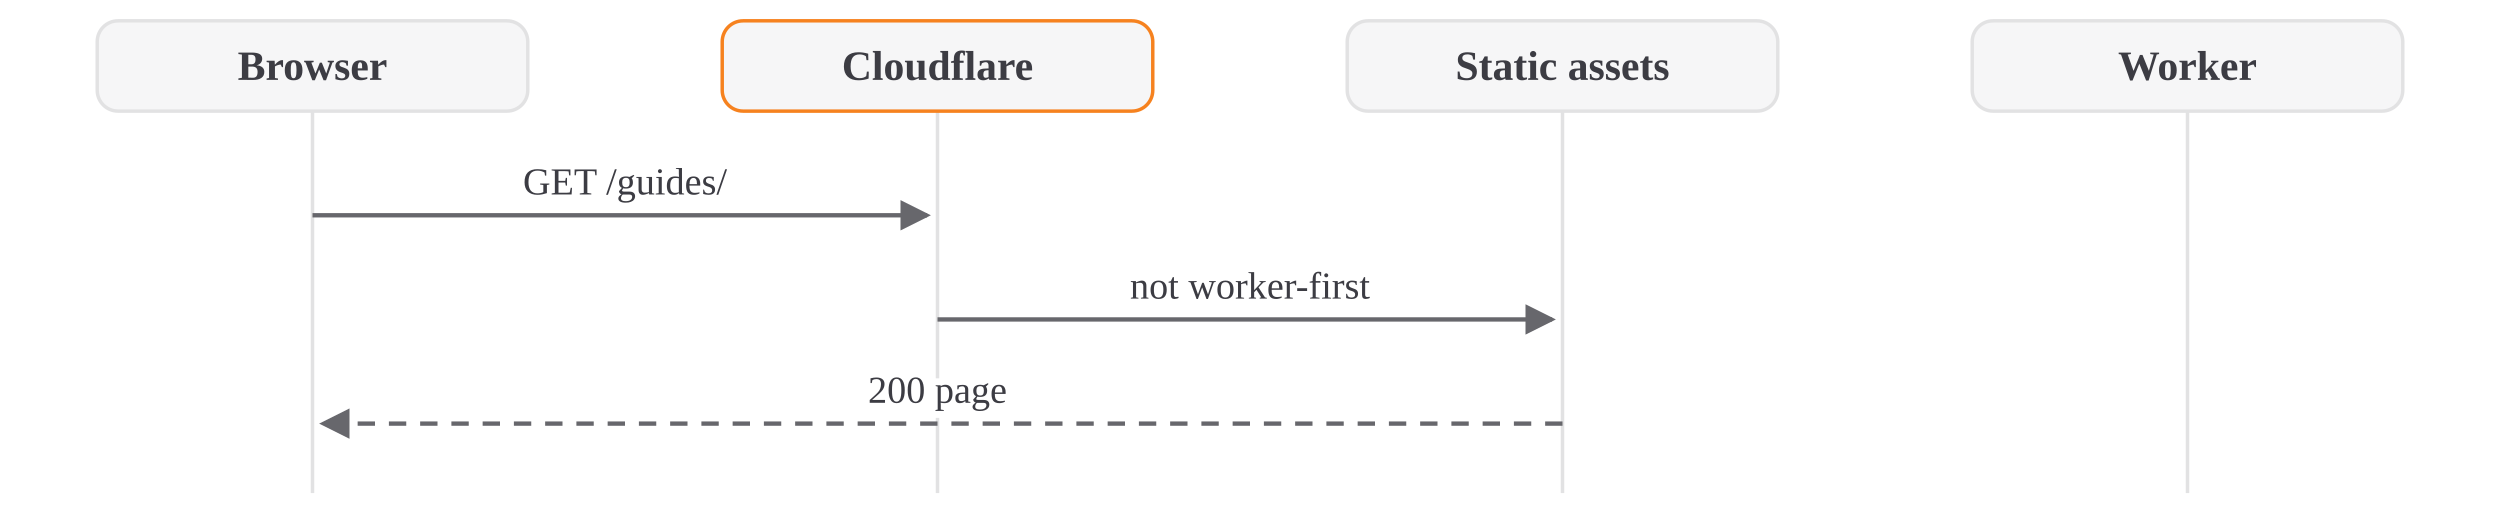
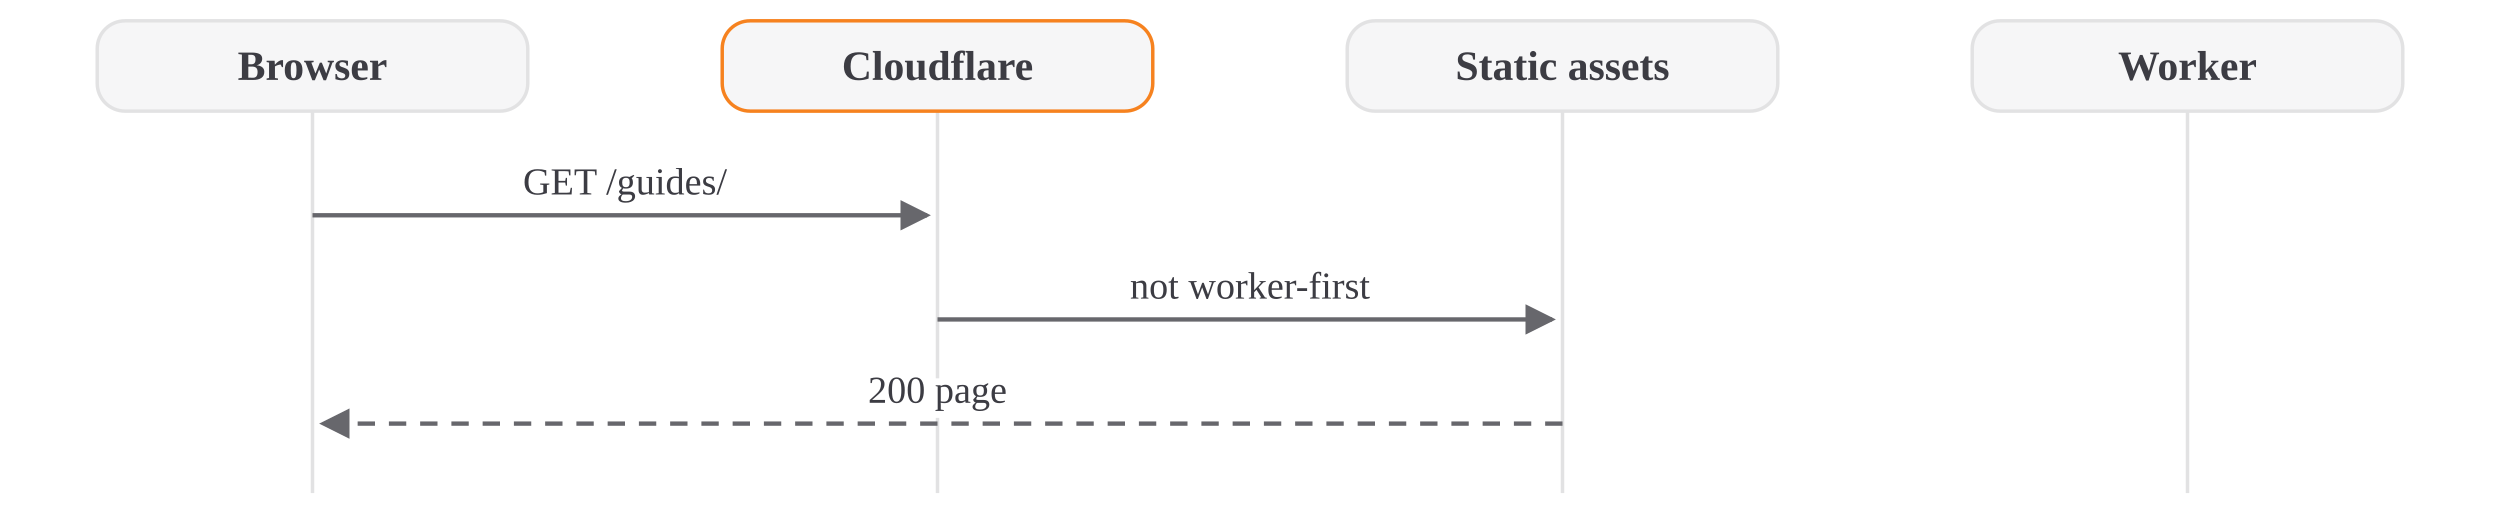
<svg xmlns="http://www.w3.org/2000/svg" viewBox="0 0 720 146" width="100%" style="max-width: 720px" role="img" aria-label="Static page, 200: the browser requests /guides/; Cloudflare finds it is not a worker-first path and static assets answer 200 with the page. The worker never runs.">
  <style>
    @media (prefers-color-scheme: dark) {
      svg:root {
        color-scheme: dark;
        --vp-c-bg: #1b1b1f;
        --vp-c-bg-soft: #202127;
        --vp-c-divider: #2e2e32;
        --vp-c-text-1: #dfdfd6;
        --vp-c-text-2: #98989f;
      }
    }
  </style>
  <defs>
    <marker id="arr-seq-1" viewBox="0 0 8 8" refX="7" refY="4" markerWidth="7" markerHeight="7" orient="auto-start-reverse">
      <path d="M0 0L8 4L0 8z" fill="var(--vp-c-text-2, #67676c)" />
    </marker>
  </defs>
  <g font-family="var(--vp-font-family-base, ui-sans-serif, system-ui, sans-serif)">
    <line x1="90" y1="32" x2="90" y2="142" stroke="var(--vp-c-divider, #e2e2e3)" />
-     <rect x="28" y="6" width="124" height="26" rx="6" fill="var(--vp-c-bg-soft, #f6f6f7)" stroke="var(--vp-c-divider, #e2e2e3)" />
+     <rect x="28" y="6" width="124" height="26" rx="8" fill="var(--vp-c-bg-soft, #f6f6f7)" stroke="var(--vp-c-divider, #e2e2e3)" />
    <text x="90" y="23" font-size="12" font-weight="600" fill="var(--vp-c-text-1, #3c3c43)" text-anchor="middle">Browser</text>
    <line x1="270" y1="32" x2="270" y2="142" stroke="var(--vp-c-divider, #e2e2e3)" />
-     <rect x="208" y="6" width="124" height="26" rx="6" fill="var(--vp-c-bg-soft, #f6f6f7)" stroke="#f6821f" />
+     <rect data-brand="cloudflare" x="208" y="6" width="124" height="26" rx="8" fill="var(--vp-c-bg-soft, #f6f6f7)" stroke="#f6821f" />
    <text x="270" y="23" font-size="12" font-weight="600" fill="var(--vp-c-text-1, #3c3c43)" text-anchor="middle">Cloudflare</text>
    <line x1="450" y1="32" x2="450" y2="142" stroke="var(--vp-c-divider, #e2e2e3)" />
-     <rect x="388" y="6" width="124" height="26" rx="6" fill="var(--vp-c-bg-soft, #f6f6f7)" stroke="var(--vp-c-divider, #e2e2e3)" />
+     <rect x="388" y="6" width="124" height="26" rx="8" fill="var(--vp-c-bg-soft, #f6f6f7)" stroke="var(--vp-c-divider, #e2e2e3)" />
    <text x="450" y="23" font-size="12" font-weight="600" fill="var(--vp-c-text-1, #3c3c43)" text-anchor="middle">Static assets</text>
    <line x1="630" y1="32" x2="630" y2="142" stroke="var(--vp-c-divider, #e2e2e3)" />
-     <rect x="568" y="6" width="124" height="26" rx="6" fill="var(--vp-c-bg-soft, #f6f6f7)" stroke="var(--vp-c-divider, #e2e2e3)" />
+     <rect x="568" y="6" width="124" height="26" rx="8" fill="var(--vp-c-bg-soft, #f6f6f7)" stroke="var(--vp-c-divider, #e2e2e3)" />
    <text x="630" y="23" font-size="12" font-weight="600" fill="var(--vp-c-text-1, #3c3c43)" text-anchor="middle">Worker</text>
    <line x1="90" y1="62" x2="267" y2="62" stroke="var(--vp-c-text-2, #67676c)" stroke-width="1.25" marker-end="url(#arr-seq-1)" />
    <text x="180" y="56" font-size="11" fill="var(--vp-c-text-1, #3c3c43)" text-anchor="middle" stroke="var(--vp-c-bg, #ffffff)" stroke-width="4" stroke-linejoin="round" paint-order="stroke">GET /guides/</text>
    <line x1="270" y1="92" x2="447" y2="92" stroke="var(--vp-c-text-2, #67676c)" stroke-width="1.25" marker-end="url(#arr-seq-1)" />
    <text x="360" y="86" font-size="11" fill="var(--vp-c-text-1, #3c3c43)" text-anchor="middle" stroke="var(--vp-c-bg, #ffffff)" stroke-width="4" stroke-linejoin="round" paint-order="stroke">not worker-first</text>
    <line x1="450" y1="122" x2="93" y2="122" stroke="var(--vp-c-text-2, #67676c)" stroke-width="1.25" stroke-dasharray="5 4" marker-end="url(#arr-seq-1)" />
    <text x="270" y="116" font-size="11" fill="var(--vp-c-text-1, #3c3c43)" text-anchor="middle" stroke="var(--vp-c-bg, #ffffff)" stroke-width="4" stroke-linejoin="round" paint-order="stroke">200 page</text>
  </g>
</svg>
